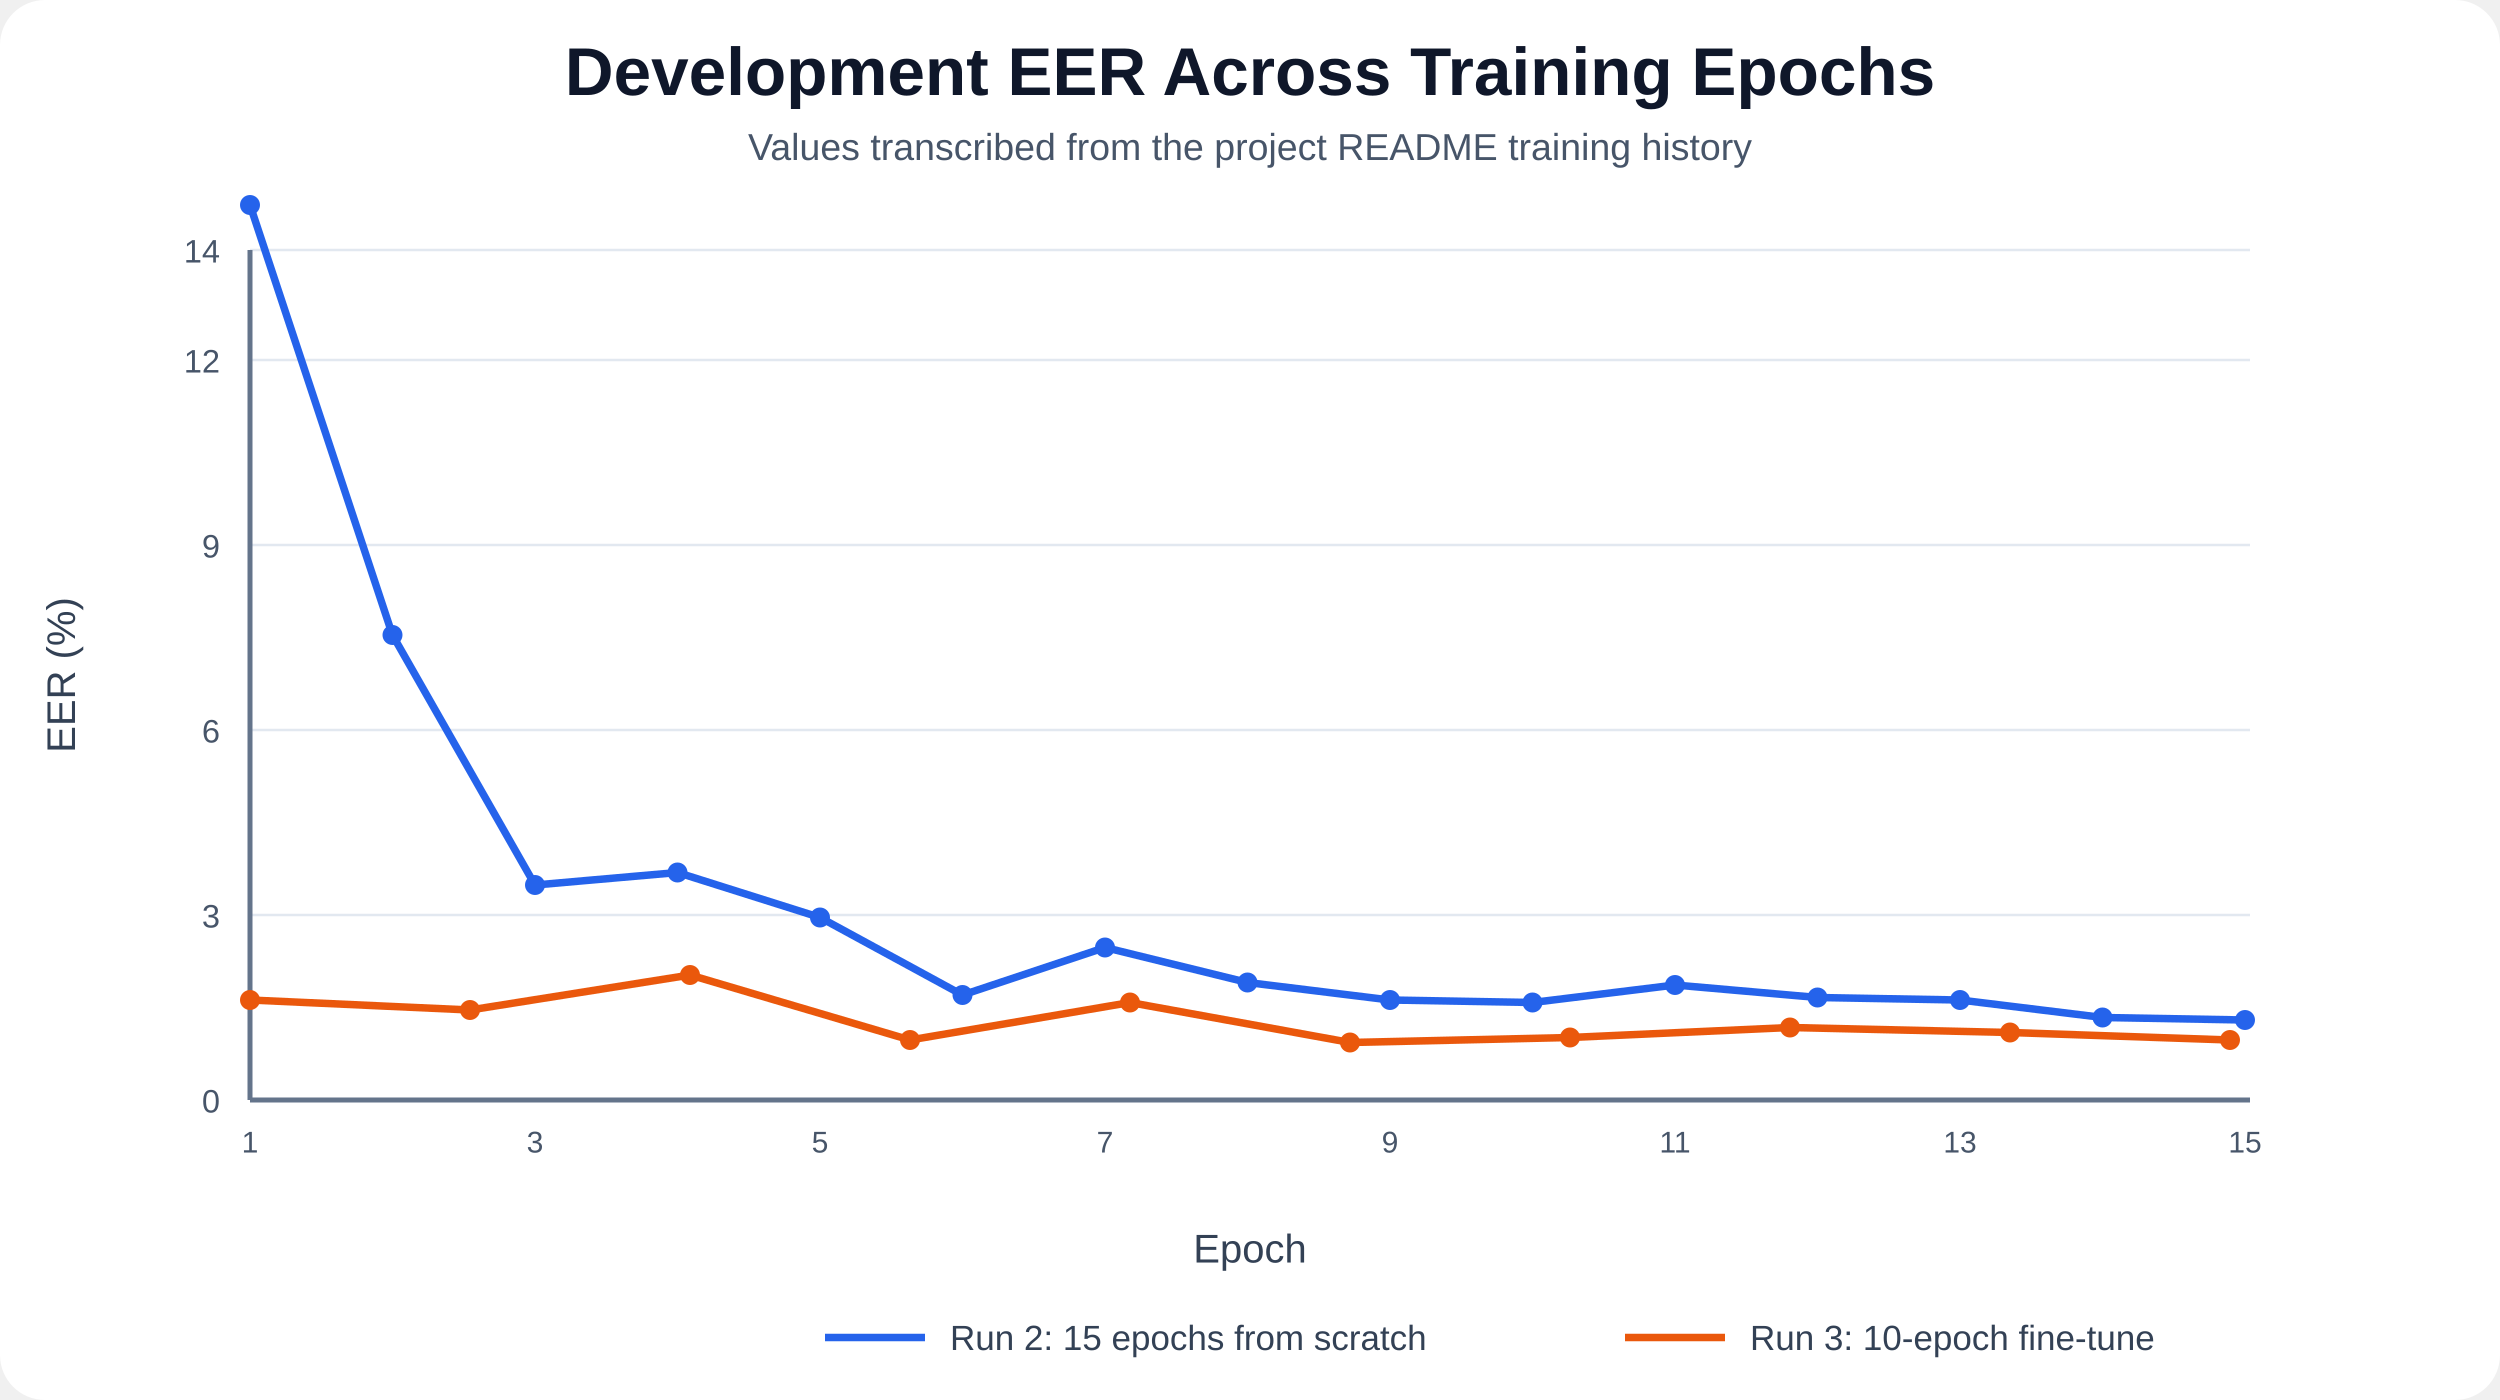
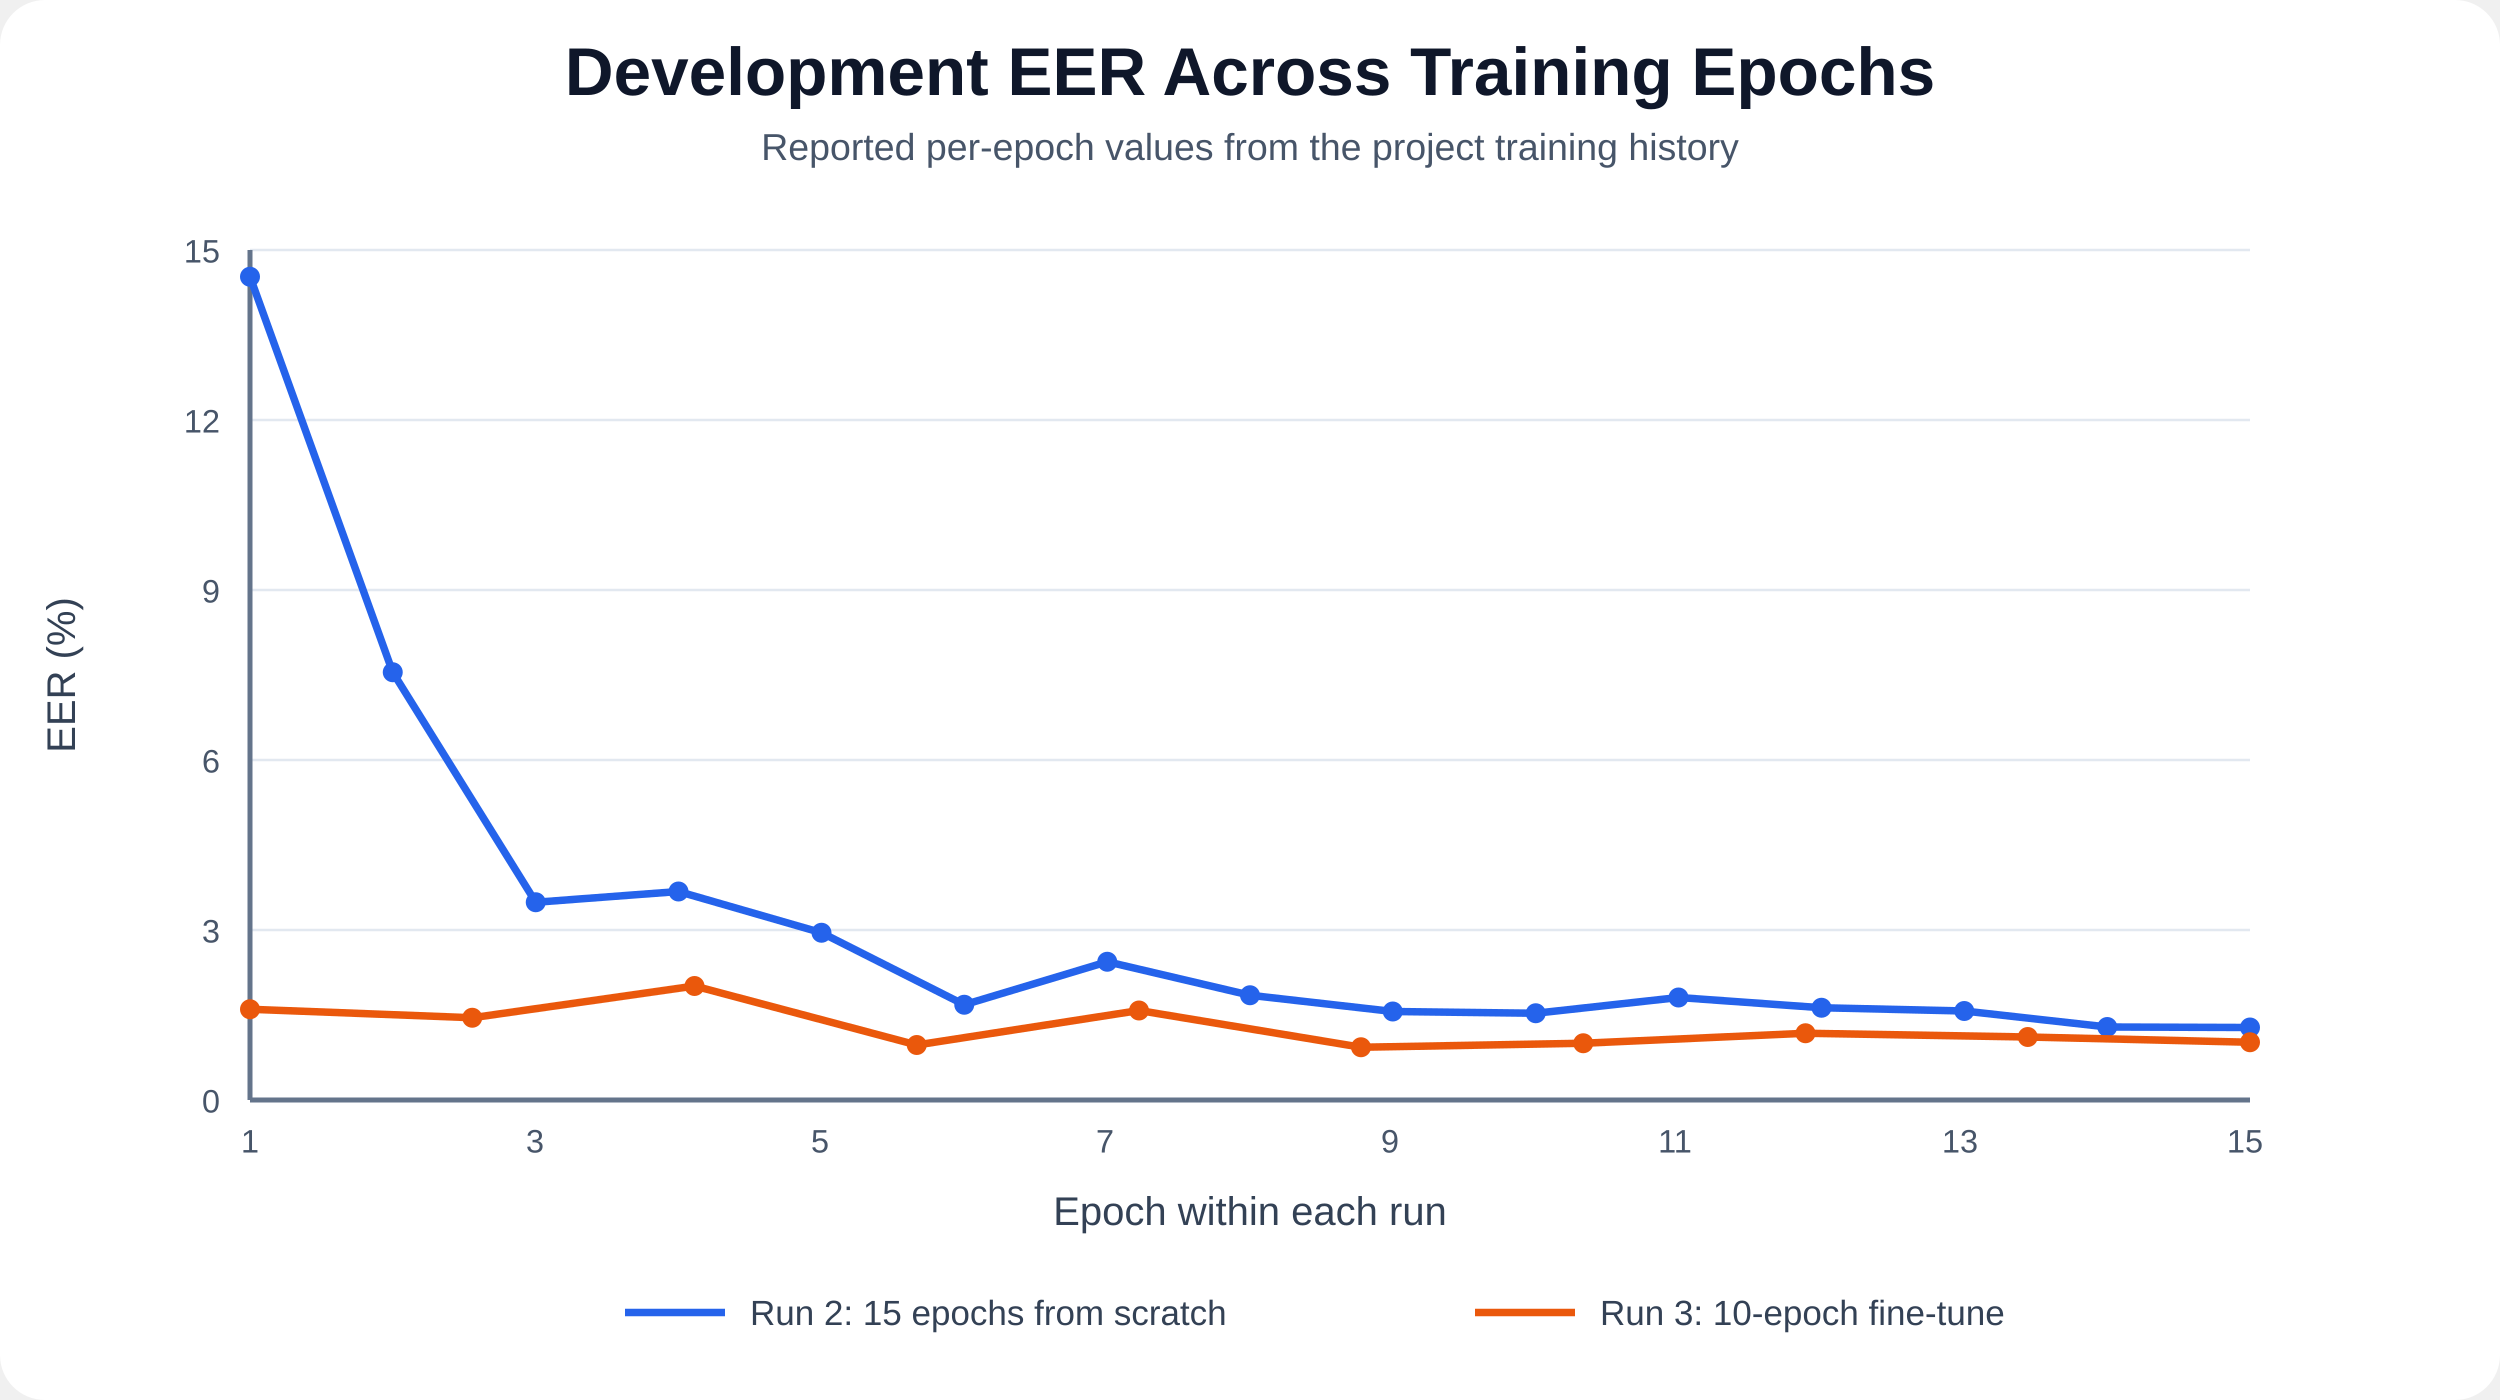
<svg xmlns="http://www.w3.org/2000/svg" width="1000" height="560" viewBox="0 0 1000 560">
  <rect width="1000" height="560" rx="18" fill="#fff" />
  <text x="500" y="38" font-family="Arial" font-size="27" font-weight="700" text-anchor="middle" fill="#0f172a">Development EER Across Training Epochs</text>
-   <text x="500" y="64" font-family="Arial" font-size="15" text-anchor="middle" fill="#475569">Values transcribed from the project README training history</text>
+   <text x="500" y="64" font-family="Arial" font-size="15" text-anchor="middle" fill="#475569">Reported per-epoch values from the project training history</text>
  <g stroke="#e2e8f0" stroke-width="1">
    <line x1="100" y1="440" x2="900" y2="440" />
-     <line x1="100" y1="366" x2="900" y2="366" />
-     <line x1="100" y1="292" x2="900" y2="292" />
-     <line x1="100" y1="218" x2="900" y2="218" />
-     <line x1="100" y1="144" x2="900" y2="144" />
+     <line x1="100" y1="372" x2="900" y2="372" />
+     <line x1="100" y1="304" x2="900" y2="304" />
+     <line x1="100" y1="236" x2="900" y2="236" />
+     <line x1="100" y1="168" x2="900" y2="168" />
    <line x1="100" y1="100" x2="900" y2="100" />
  </g>
  <g font-family="Arial" font-size="13" fill="#475569" text-anchor="end">
    <text x="88" y="445">0</text>
-     <text x="88" y="371">3</text>
-     <text x="88" y="297">6</text>
-     <text x="88" y="223">9</text>
-     <text x="88" y="149">12</text>
-     <text x="88" y="105">14</text>
+     <text x="88" y="377">3</text>
+     <text x="88" y="309">6</text>
+     <text x="88" y="241">9</text>
+     <text x="88" y="173">12</text>
+     <text x="88" y="105">15</text>
  </g>
  <line x1="100" y1="100" x2="100" y2="440" stroke="#64748b" stroke-width="2" />
  <line x1="100" y1="440" x2="900" y2="440" stroke="#64748b" stroke-width="2" />
  <text x="30" y="270" transform="rotate(-90 30 270)" font-family="Arial" font-size="16" fill="#334155" text-anchor="middle">EER (%)</text>
-   <text x="500" y="505" font-family="Arial" font-size="16" fill="#334155" text-anchor="middle">Epoch</text>
-   <polyline fill="none" stroke="#2563eb" stroke-width="3" points="100,82 157,254 214,354 271,349 328,367 385,398 442,379 499,393 556,400 613,401 670,394 727,399 784,400 841,407 898,408" />
-   <polyline fill="none" stroke="#ea580c" stroke-width="3" points="100,400 188,404 276,390 364,416 452,401 540,417 628,415 716,411 804,413 892,416" />
-   <g fill="#2563eb">
-     <circle cx="100" cy="82" r="4" />
-     <circle cx="157" cy="254" r="4" />
-     <circle cx="214" cy="354" r="4" />
-     <circle cx="271" cy="349" r="4" />
-     <circle cx="328" cy="367" r="4" />
-     <circle cx="385" cy="398" r="4" />
-     <circle cx="442" cy="379" r="4" />
-     <circle cx="499" cy="393" r="4" />
-     <circle cx="556" cy="400" r="4" />
-     <circle cx="613" cy="401" r="4" />
-     <circle cx="670" cy="394" r="4" />
-     <circle cx="727" cy="399" r="4" />
-     <circle cx="784" cy="400" r="4" />
-     <circle cx="841" cy="407" r="4" />
-     <circle cx="898" cy="408" r="4" />
-   </g>
-   <g fill="#ea580c">
-     <circle cx="100" cy="400" r="4" />
-     <circle cx="188" cy="404" r="4" />
-     <circle cx="276" cy="390" r="4" />
-     <circle cx="364" cy="416" r="4" />
-     <circle cx="452" cy="401" r="4" />
-     <circle cx="540" cy="417" r="4" />
-     <circle cx="628" cy="415" r="4" />
-     <circle cx="716" cy="411" r="4" />
-     <circle cx="804" cy="413" r="4" />
-     <circle cx="892" cy="416" r="4" />
-   </g>
-   <g font-family="Arial" font-size="14" fill="#334155">
-     <line x1="330" y1="535" x2="370" y2="535" stroke="#2563eb" stroke-width="3" />
-     <text x="380" y="540">Run 2: 15 epochs from scratch</text>
-     <line x1="650" y1="535" x2="690" y2="535" stroke="#ea580c" stroke-width="3" />
-     <text x="700" y="540">Run 3: 10-epoch fine-tune</text>
-   </g>
-   <g font-family="Arial" font-size="12" fill="#475569" text-anchor="middle">
+   <text x="500" y="490" font-family="Arial" font-size="16" fill="#334155" text-anchor="middle">Epoch within each run</text>
+   <polyline fill="none" stroke="#2563eb" stroke-width="3" points="100.0,110.7 157.1,268.9 214.3,360.9 271.4,356.6 328.6,373.1 385.7,401.9 442.9,384.7 500.0,398.1 557.1,404.6 614.3,405.3 671.4,399.0 728.6,403.1 785.7,404.4 842.9,410.8 900.0,411.0" />
+   <circle cx="100.0" cy="110.7" r="4" fill="#2563eb" />
+   <circle cx="157.1" cy="268.9" r="4" fill="#2563eb" />
+   <circle cx="214.3" cy="360.9" r="4" fill="#2563eb" />
+   <circle cx="271.4" cy="356.6" r="4" fill="#2563eb" />
+   <circle cx="328.6" cy="373.1" r="4" fill="#2563eb" />
+   <circle cx="385.7" cy="401.9" r="4" fill="#2563eb" />
+   <circle cx="442.9" cy="384.7" r="4" fill="#2563eb" />
+   <circle cx="500.0" cy="398.1" r="4" fill="#2563eb" />
+   <circle cx="557.1" cy="404.6" r="4" fill="#2563eb" />
+   <circle cx="614.3" cy="405.3" r="4" fill="#2563eb" />
+   <circle cx="671.4" cy="399.0" r="4" fill="#2563eb" />
+   <circle cx="728.6" cy="403.1" r="4" fill="#2563eb" />
+   <circle cx="785.7" cy="404.4" r="4" fill="#2563eb" />
+   <circle cx="842.9" cy="410.8" r="4" fill="#2563eb" />
+   <circle cx="900.0" cy="411.0" r="4" fill="#2563eb" />
+   <polyline fill="none" stroke="#ea580c" stroke-width="3" points="100.0,403.7 188.9,407.1 277.8,394.4 366.7,418.0 455.6,404.2 544.4,418.9 633.3,417.3 722.2,413.3 811.1,414.8 900.0,416.9" />
+   <circle cx="100.0" cy="403.7" r="4" fill="#ea580c" />
+   <circle cx="188.9" cy="407.1" r="4" fill="#ea580c" />
+   <circle cx="277.8" cy="394.4" r="4" fill="#ea580c" />
+   <circle cx="366.7" cy="418.0" r="4" fill="#ea580c" />
+   <circle cx="455.6" cy="404.2" r="4" fill="#ea580c" />
+   <circle cx="544.4" cy="418.9" r="4" fill="#ea580c" />
+   <circle cx="633.3" cy="417.3" r="4" fill="#ea580c" />
+   <circle cx="722.2" cy="413.3" r="4" fill="#ea580c" />
+   <circle cx="811.1" cy="414.8" r="4" fill="#ea580c" />
+   <circle cx="900.0" cy="416.9" r="4" fill="#ea580c" />
+   <g font-family="Arial" font-size="13" fill="#475569" text-anchor="middle">
    <text x="100" y="461">1</text>
    <text x="214" y="461">3</text>
    <text x="328" y="461">5</text>
    <text x="442" y="461">7</text>
    <text x="556" y="461">9</text>
    <text x="670" y="461">11</text>
    <text x="784" y="461">13</text>
    <text x="898" y="461">15</text>
  </g>
+   <g font-family="Arial" font-size="14" fill="#334155">
+     <line x1="250" y1="525" x2="290" y2="525" stroke="#2563eb" stroke-width="3" />
+     <text x="300" y="530">Run 2: 15 epochs from scratch</text>
+     <line x1="590" y1="525" x2="630" y2="525" stroke="#ea580c" stroke-width="3" />
+     <text x="640" y="530">Run 3: 10-epoch fine-tune</text>
+   </g>
</svg>
